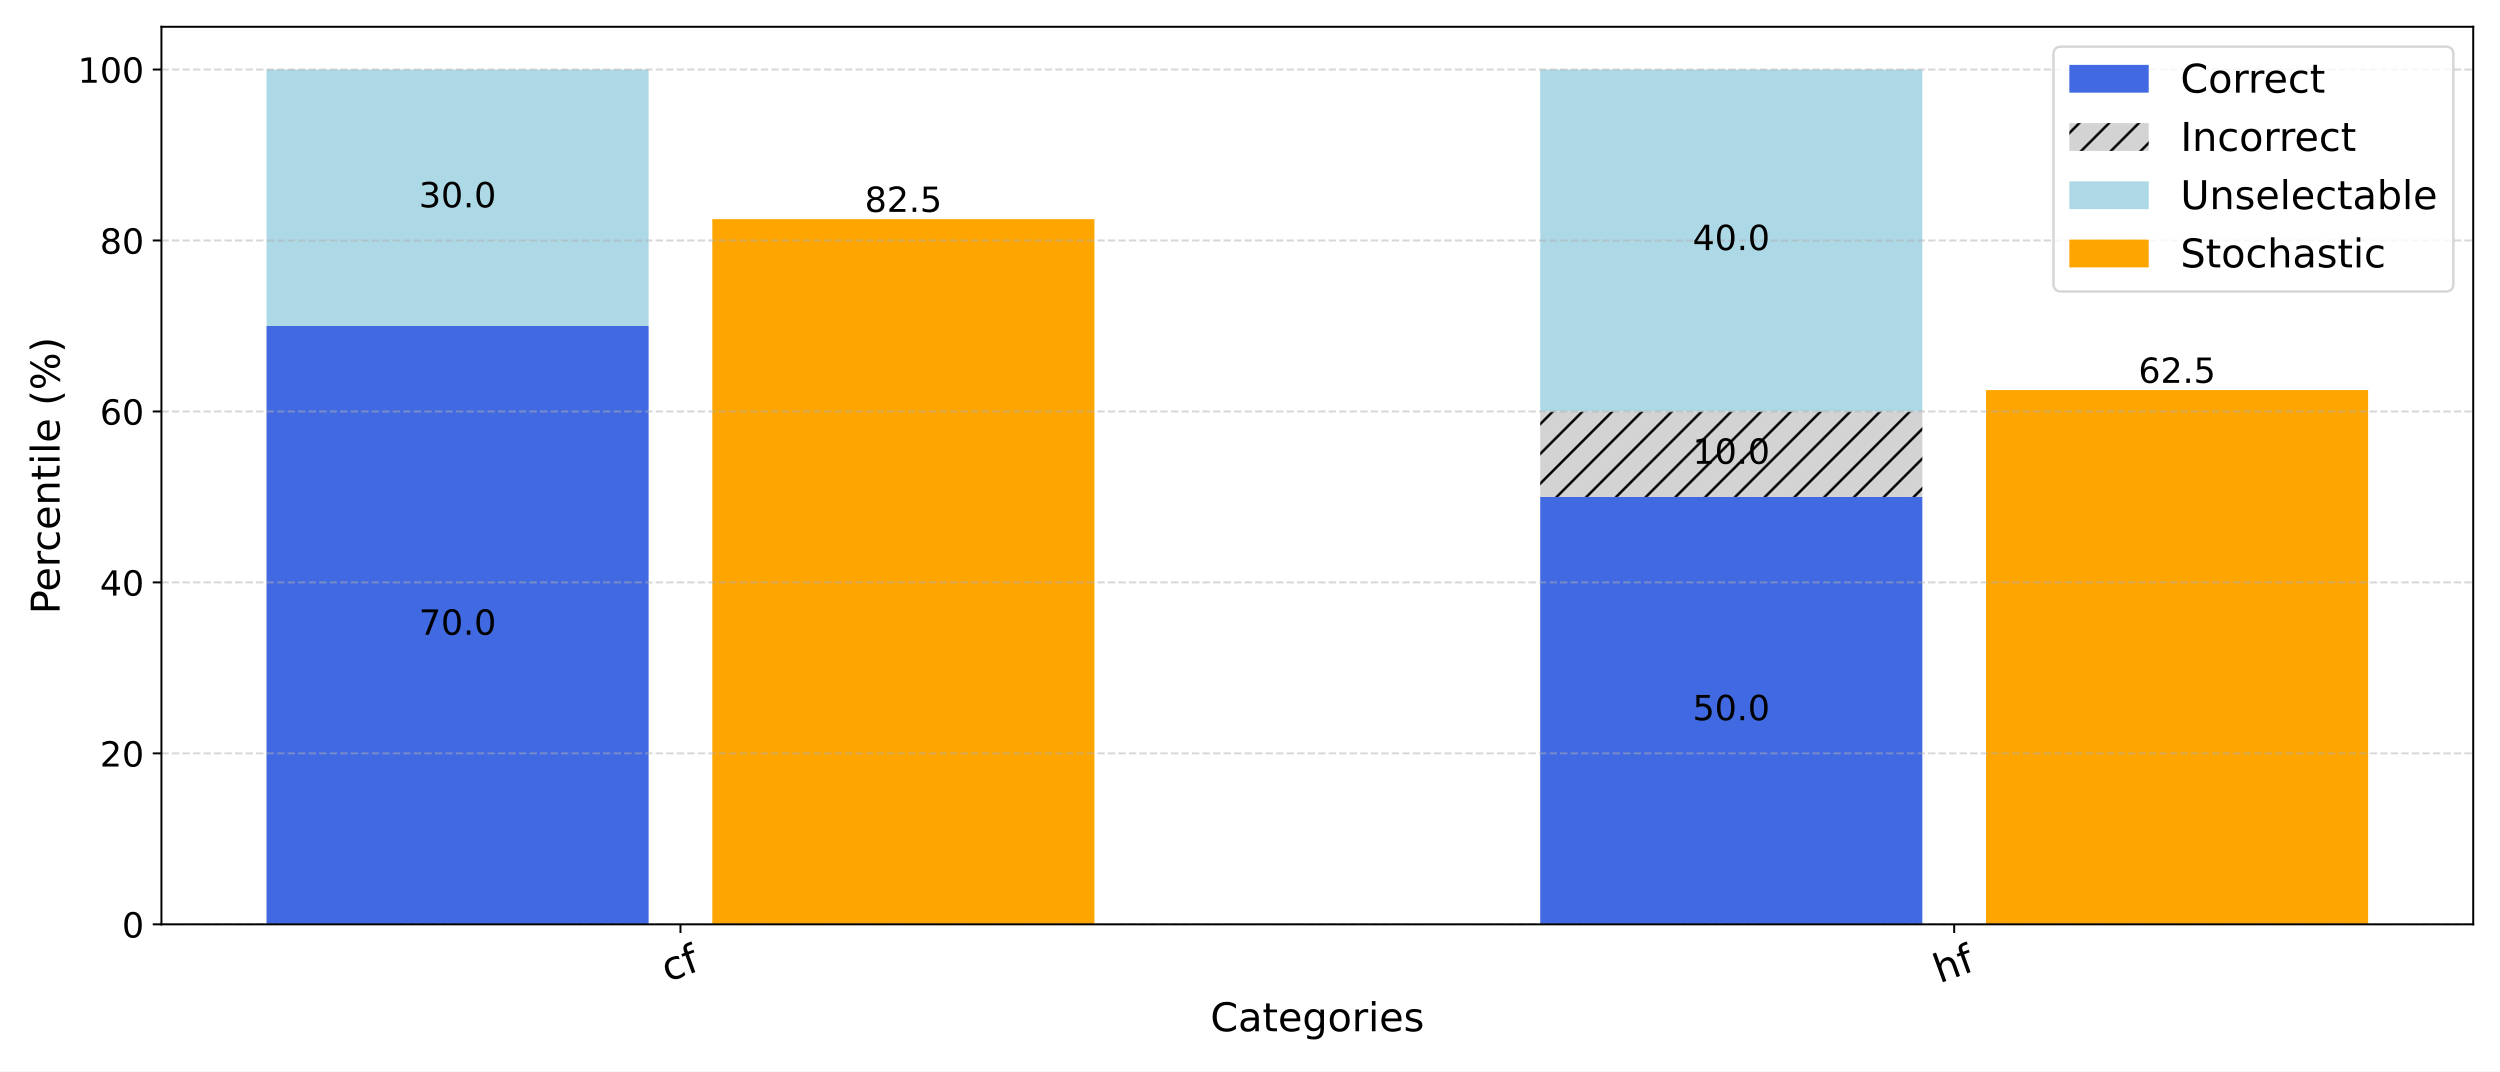
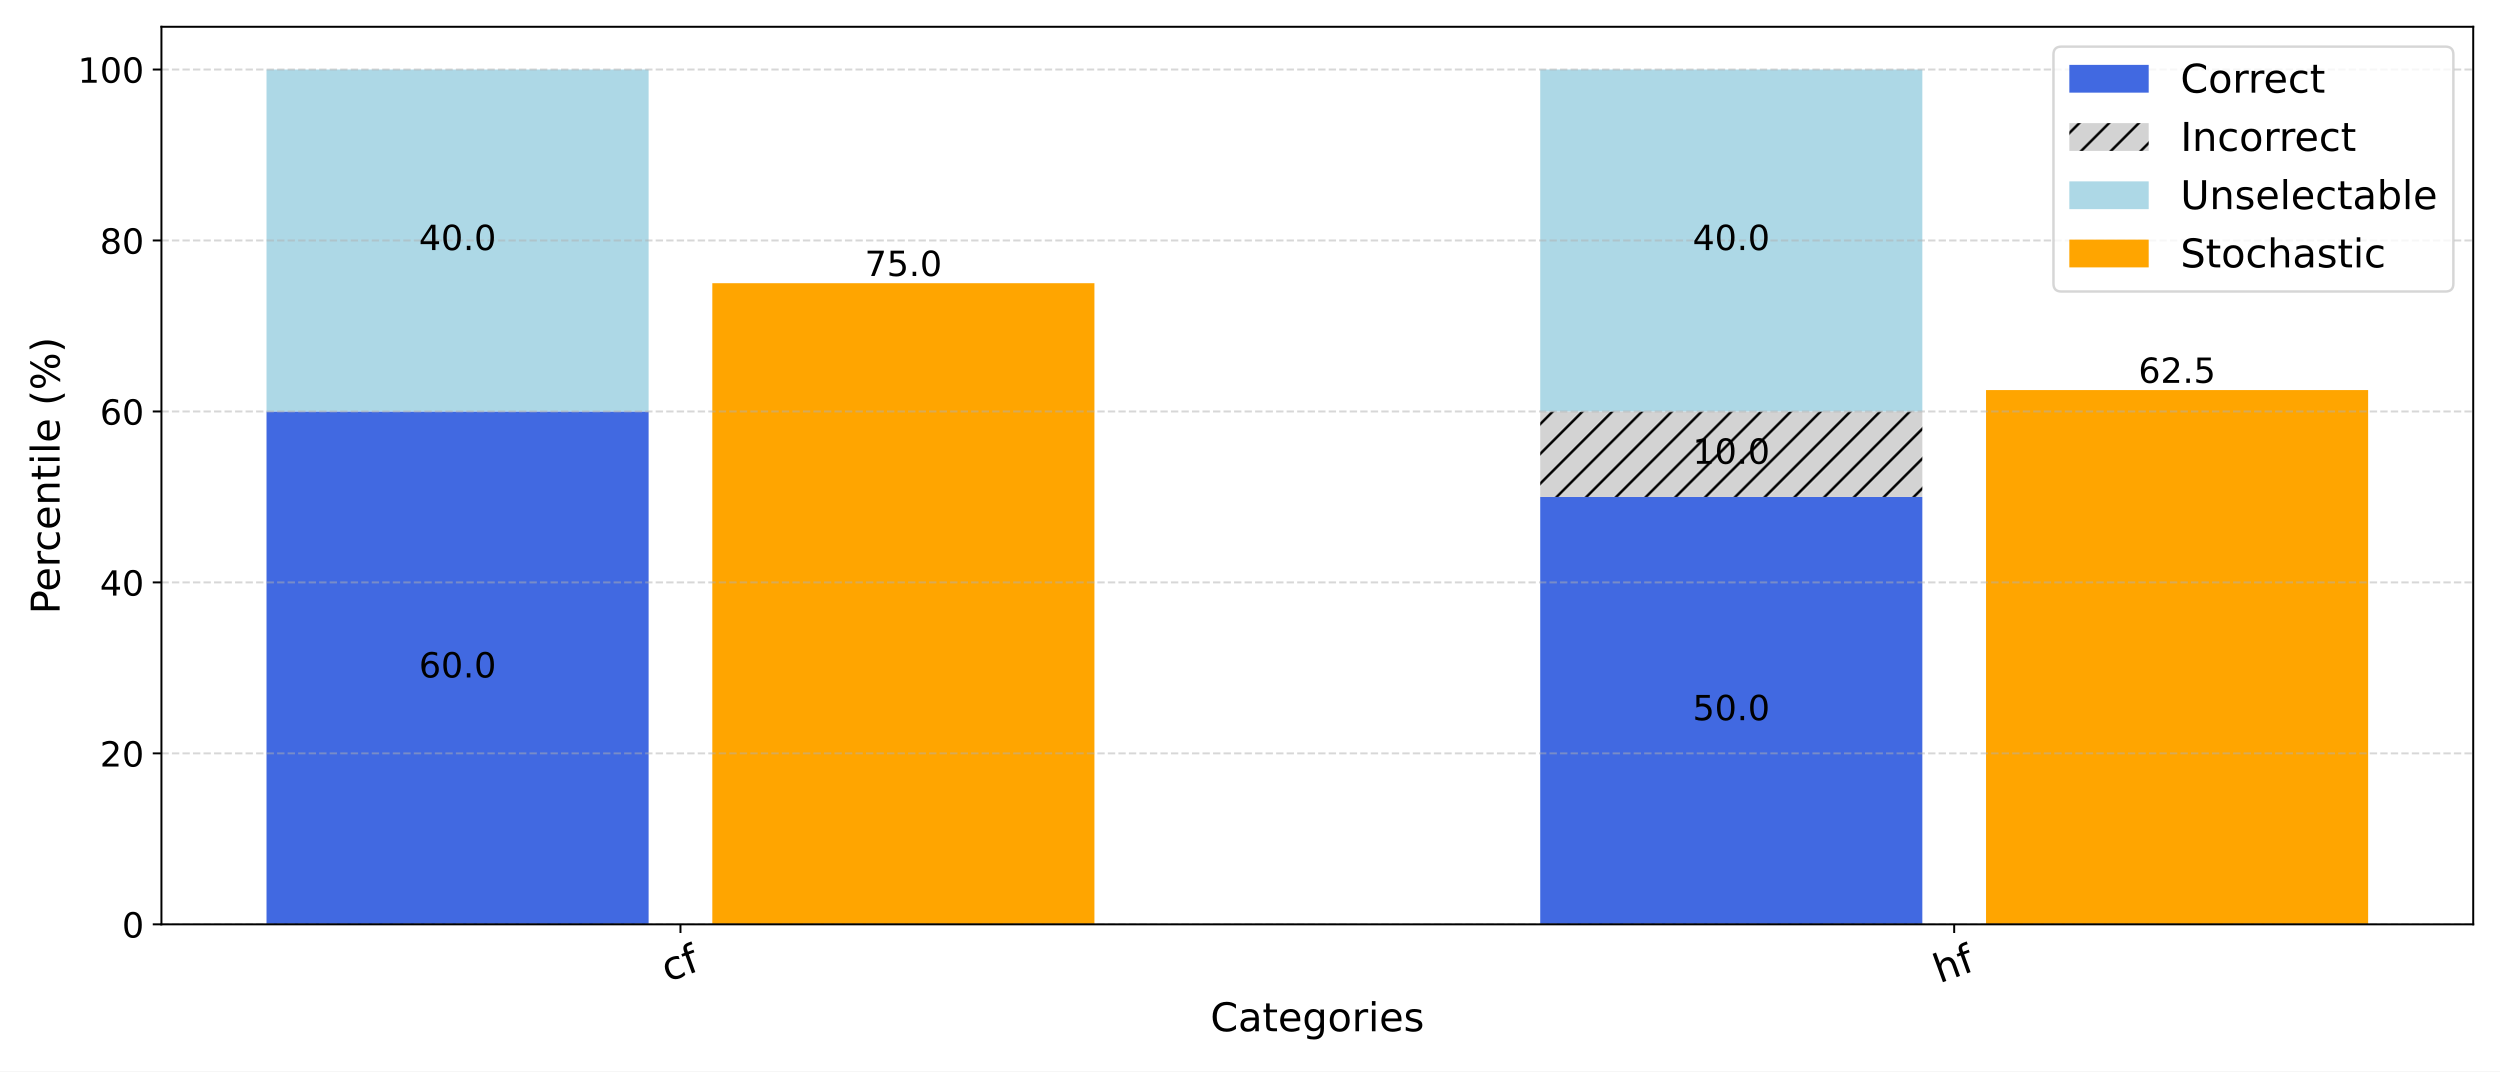
<svg xmlns="http://www.w3.org/2000/svg" xmlns:xlink="http://www.w3.org/1999/xlink" width="1008pt" height="432pt" viewBox="0 0 1008 432" version="1.1">
  <defs>
    <style type="text/css">*{stroke-linejoin: round; stroke-linecap: butt}</style>
  </defs>
  <g id="figure_1">
    <g id="patch_1">
      <path d="M 0 432  L 1008 432  L 1008 0  L 0 0  z " style="fill: #ffffff" />
    </g>
    <g id="axes_1">
      <g id="patch_2">
        <path d="M 65.09 372.692  L 997.2 372.692  L 997.2 10.8  L 65.09 10.8  z " style="fill: #ffffff" />
      </g>
      <g id="patch_3">
-         <path d="M 107.459 372.692  L 261.526 372.692  L 261.526 131.431  L 107.459 131.431  z " clip-path="url(#pebf90a6ed7)" style="fill: #4169e1" />
+         <path d="M 107.459 372.692  L 261.526 372.692  L 261.526 165.897  L 107.459 165.897  z " clip-path="url(#pc035e422dd)" style="fill: #4169e1" />
      </g>
      <g id="patch_4">
-         <path d="M 621.018 372.692  L 775.086 372.692  L 775.086 200.362  L 621.018 200.362  z " clip-path="url(#pebf90a6ed7)" style="fill: #4169e1" />
+         <path d="M 621.018 372.692  L 775.086 372.692  L 775.086 200.362  L 621.018 200.362  z " clip-path="url(#pc035e422dd)" style="fill: #4169e1" />
      </g>
      <g id="patch_5">
-         <path d="M 107.459 131.431  L 261.526 131.431  L 261.526 131.431  L 107.459 131.431  z " clip-path="url(#pebf90a6ed7)" style="fill: url(#h89bd35a75d)" />
+         <path d="M 107.459 165.897  L 261.526 165.897  L 261.526 165.897  L 107.459 165.897  z " clip-path="url(#pc035e422dd)" style="fill: url(#h4be73d974c)" />
      </g>
      <g id="patch_6">
-         <path d="M 621.018 200.362  L 775.086 200.362  L 775.086 165.897  L 621.018 165.897  z " clip-path="url(#pebf90a6ed7)" style="fill: url(#h89bd35a75d)" />
+         <path d="M 621.018 200.362  L 775.086 200.362  L 775.086 165.897  L 621.018 165.897  z " clip-path="url(#pc035e422dd)" style="fill: url(#h4be73d974c)" />
      </g>
      <g id="patch_7">
-         <path d="M 107.459 131.431  L 261.526 131.431  L 261.526 28.033  L 107.459 28.033  z " clip-path="url(#pebf90a6ed7)" style="fill: #add8e6" />
+         <path d="M 107.459 165.897  L 261.526 165.897  L 261.526 28.033  L 107.459 28.033  z " clip-path="url(#pc035e422dd)" style="fill: #add8e6" />
      </g>
      <g id="patch_8">
-         <path d="M 621.018 165.897  L 775.086 165.897  L 775.086 28.033  L 621.018 28.033  z " clip-path="url(#pebf90a6ed7)" style="fill: #add8e6" />
+         <path d="M 621.018 165.897  L 775.086 165.897  L 775.086 28.033  L 621.018 28.033  z " clip-path="url(#pc035e422dd)" style="fill: #add8e6" />
      </g>
      <g id="patch_9">
-         <path d="M 287.204 372.692  L 441.272 372.692  L 441.272 88.348  L 287.204 88.348  z " clip-path="url(#pebf90a6ed7)" style="fill: #ffa500" />
+         <path d="M 287.204 372.692  L 441.272 372.692  L 441.272 114.198  L 287.204 114.198  z " clip-path="url(#pc035e422dd)" style="fill: #ffa500" />
      </g>
      <g id="patch_10">
-         <path d="M 800.764 372.692  L 954.831 372.692  L 954.831 157.28  L 800.764 157.28  z " clip-path="url(#pebf90a6ed7)" style="fill: #ffa500" />
+         <path d="M 800.764 372.692  L 954.831 372.692  L 954.831 157.28  L 800.764 157.28  z " clip-path="url(#pc035e422dd)" style="fill: #ffa500" />
      </g>
      <g id="matplotlib.axis_1">
        <g id="xtick_1">
          <g id="line2d_1">
            <defs>
-               <path id="m40b9e7027b" d="M 0 0  L 0 3.5  " style="stroke: #000000; stroke-width: 0.8" />
+               <path id="m4f9c32465f" d="M 0 0  L 0 3.5  " style="stroke: #000000; stroke-width: 0.8" />
            </defs>
            <g>
-               <use xlink:href="#m40b9e7027b" x="274.365" y="372.692" style="stroke: #000000; stroke-width: 0.8" />
+               <use xlink:href="#m4f9c32465f" x="274.365" y="372.692" style="stroke: #000000; stroke-width: 0.8" />
            </g>
          </g>
          <g id="text_1">
            <text style="font-size: 16px; font-family: 'DejaVu Sans', 'Bitstream Vera Sans', 'Computer Modern Sans Serif', 'Lucida Grande', 'Verdana', 'Geneva', 'Lucid', 'Arial', 'Helvetica', 'Avant Garde', sans-serif" transform="translate(269.0955 396.0515) rotate(-20)">cf</text>
          </g>
        </g>
        <g id="xtick_2">
          <g id="line2d_2">
            <g>
-               <use xlink:href="#m40b9e7027b" x="787.925" y="372.692" style="stroke: #000000; stroke-width: 0.8" />
+               <use xlink:href="#m4f9c32465f" x="787.925" y="372.692" style="stroke: #000000; stroke-width: 0.8" />
            </g>
          </g>
          <g id="text_2">
            <text style="font-size: 16px; font-family: 'DejaVu Sans', 'Bitstream Vera Sans', 'Computer Modern Sans Serif', 'Lucida Grande', 'Verdana', 'Geneva', 'Lucid', 'Arial', 'Helvetica', 'Avant Garde', sans-serif" transform="translate(782.024 396.5107) rotate(-20)">hf</text>
          </g>
        </g>
        <g id="text_3">
          <text style="font-size: 16px; font-family: 'DejaVu Sans', 'Bitstream Vera Sans', 'Computer Modern Sans Serif', 'Lucida Grande', 'Verdana', 'Geneva', 'Lucid', 'Arial', 'Helvetica', 'Avant Garde', sans-serif; text-anchor: middle" x="531.145" y="415.795" transform="rotate(-0 531.145 415.795)">Categories</text>
        </g>
      </g>
      <g id="matplotlib.axis_2">
        <g id="ytick_1">
          <g id="line2d_3">
-             <path d="M 65.09 372.692  L 997.2 372.692  " clip-path="url(#pebf90a6ed7)" style="fill: none; stroke-dasharray: 2.96,1.28; stroke-dashoffset: 0; stroke: #b0b0b0; stroke-opacity: 0.5; stroke-width: 0.8" />
+             <path d="M 65.09 372.692  L 997.2 372.692  " clip-path="url(#pc035e422dd)" style="fill: none; stroke-dasharray: 2.96,1.28; stroke-dashoffset: 0; stroke: #b0b0b0; stroke-opacity: 0.5; stroke-width: 0.8" />
          </g>
          <g id="line2d_4">
            <defs>
-               <path id="m8b6ecb0ebb" d="M 0 0  L -3.5 0  " style="stroke: #000000; stroke-width: 0.8" />
+               <path id="m0a2d9abbfa" d="M 0 0  L -3.5 0  " style="stroke: #000000; stroke-width: 0.8" />
            </defs>
            <g>
-               <use xlink:href="#m8b6ecb0ebb" x="65.09" y="372.692" style="stroke: #000000; stroke-width: 0.8" />
+               <use xlink:href="#m0a2d9abbfa" x="65.09" y="372.692" style="stroke: #000000; stroke-width: 0.8" />
            </g>
          </g>
          <g id="text_4">
            <text style="font-size: 14px; font-family: 'DejaVu Sans', 'Bitstream Vera Sans', 'Computer Modern Sans Serif', 'Lucida Grande', 'Verdana', 'Geneva', 'Lucid', 'Arial', 'Helvetica', 'Avant Garde', sans-serif; text-anchor: end" x="58.09" y="378.011" transform="rotate(-0 58.09 378.0108)">0</text>
          </g>
        </g>
        <g id="ytick_2">
          <g id="line2d_5">
-             <path d="M 65.09 303.76  L 997.2 303.76  " clip-path="url(#pebf90a6ed7)" style="fill: none; stroke-dasharray: 2.96,1.28; stroke-dashoffset: 0; stroke: #b0b0b0; stroke-opacity: 0.5; stroke-width: 0.8" />
+             <path d="M 65.09 303.76  L 997.2 303.76  " clip-path="url(#pc035e422dd)" style="fill: none; stroke-dasharray: 2.96,1.28; stroke-dashoffset: 0; stroke: #b0b0b0; stroke-opacity: 0.5; stroke-width: 0.8" />
          </g>
          <g id="line2d_6">
            <g>
-               <use xlink:href="#m8b6ecb0ebb" x="65.09" y="303.76" style="stroke: #000000; stroke-width: 0.8" />
+               <use xlink:href="#m0a2d9abbfa" x="65.09" y="303.76" style="stroke: #000000; stroke-width: 0.8" />
            </g>
          </g>
          <g id="text_5">
            <text style="font-size: 14px; font-family: 'DejaVu Sans', 'Bitstream Vera Sans', 'Computer Modern Sans Serif', 'Lucida Grande', 'Verdana', 'Geneva', 'Lucid', 'Arial', 'Helvetica', 'Avant Garde', sans-serif; text-anchor: end" x="58.09" y="309.079" transform="rotate(-0 58.09 309.079)">20</text>
          </g>
        </g>
        <g id="ytick_3">
          <g id="line2d_7">
-             <path d="M 65.09 234.828  L 997.2 234.828  " clip-path="url(#pebf90a6ed7)" style="fill: none; stroke-dasharray: 2.96,1.28; stroke-dashoffset: 0; stroke: #b0b0b0; stroke-opacity: 0.5; stroke-width: 0.8" />
+             <path d="M 65.09 234.828  L 997.2 234.828  " clip-path="url(#pc035e422dd)" style="fill: none; stroke-dasharray: 2.96,1.28; stroke-dashoffset: 0; stroke: #b0b0b0; stroke-opacity: 0.5; stroke-width: 0.8" />
          </g>
          <g id="line2d_8">
            <g>
-               <use xlink:href="#m8b6ecb0ebb" x="65.09" y="234.828" style="stroke: #000000; stroke-width: 0.8" />
+               <use xlink:href="#m0a2d9abbfa" x="65.09" y="234.828" style="stroke: #000000; stroke-width: 0.8" />
            </g>
          </g>
          <g id="text_6">
            <text style="font-size: 14px; font-family: 'DejaVu Sans', 'Bitstream Vera Sans', 'Computer Modern Sans Serif', 'Lucida Grande', 'Verdana', 'Geneva', 'Lucid', 'Arial', 'Helvetica', 'Avant Garde', sans-serif; text-anchor: end" x="58.09" y="240.147" transform="rotate(-0 58.09 240.1472)">40</text>
          </g>
        </g>
        <g id="ytick_4">
          <g id="line2d_9">
-             <path d="M 65.09 165.897  L 997.2 165.897  " clip-path="url(#pebf90a6ed7)" style="fill: none; stroke-dasharray: 2.96,1.28; stroke-dashoffset: 0; stroke: #b0b0b0; stroke-opacity: 0.5; stroke-width: 0.8" />
+             <path d="M 65.09 165.897  L 997.2 165.897  " clip-path="url(#pc035e422dd)" style="fill: none; stroke-dasharray: 2.96,1.28; stroke-dashoffset: 0; stroke: #b0b0b0; stroke-opacity: 0.5; stroke-width: 0.8" />
          </g>
          <g id="line2d_10">
            <g>
-               <use xlink:href="#m8b6ecb0ebb" x="65.09" y="165.897" style="stroke: #000000; stroke-width: 0.8" />
+               <use xlink:href="#m0a2d9abbfa" x="65.09" y="165.897" style="stroke: #000000; stroke-width: 0.8" />
            </g>
          </g>
          <g id="text_7">
            <text style="font-size: 14px; font-family: 'DejaVu Sans', 'Bitstream Vera Sans', 'Computer Modern Sans Serif', 'Lucida Grande', 'Verdana', 'Geneva', 'Lucid', 'Arial', 'Helvetica', 'Avant Garde', sans-serif; text-anchor: end" x="58.09" y="171.215" transform="rotate(-0 58.09 171.2154)">60</text>
          </g>
        </g>
        <g id="ytick_5">
          <g id="line2d_11">
-             <path d="M 65.09 96.965  L 997.2 96.965  " clip-path="url(#pebf90a6ed7)" style="fill: none; stroke-dasharray: 2.96,1.28; stroke-dashoffset: 0; stroke: #b0b0b0; stroke-opacity: 0.5; stroke-width: 0.8" />
+             <path d="M 65.09 96.965  L 997.2 96.965  " clip-path="url(#pc035e422dd)" style="fill: none; stroke-dasharray: 2.96,1.28; stroke-dashoffset: 0; stroke: #b0b0b0; stroke-opacity: 0.5; stroke-width: 0.8" />
          </g>
          <g id="line2d_12">
            <g>
-               <use xlink:href="#m8b6ecb0ebb" x="65.09" y="96.965" style="stroke: #000000; stroke-width: 0.8" />
+               <use xlink:href="#m0a2d9abbfa" x="65.09" y="96.965" style="stroke: #000000; stroke-width: 0.8" />
            </g>
          </g>
          <g id="text_8">
            <text style="font-size: 14px; font-family: 'DejaVu Sans', 'Bitstream Vera Sans', 'Computer Modern Sans Serif', 'Lucida Grande', 'Verdana', 'Geneva', 'Lucid', 'Arial', 'Helvetica', 'Avant Garde', sans-serif; text-anchor: end" x="58.09" y="102.284" transform="rotate(-0 58.09 102.2836)">80</text>
          </g>
        </g>
        <g id="ytick_6">
          <g id="line2d_13">
-             <path d="M 65.09 28.033  L 997.2 28.033  " clip-path="url(#pebf90a6ed7)" style="fill: none; stroke-dasharray: 2.96,1.28; stroke-dashoffset: 0; stroke: #b0b0b0; stroke-opacity: 0.5; stroke-width: 0.8" />
+             <path d="M 65.09 28.033  L 997.2 28.033  " clip-path="url(#pc035e422dd)" style="fill: none; stroke-dasharray: 2.96,1.28; stroke-dashoffset: 0; stroke: #b0b0b0; stroke-opacity: 0.5; stroke-width: 0.8" />
          </g>
          <g id="line2d_14">
            <g>
-               <use xlink:href="#m8b6ecb0ebb" x="65.09" y="28.033" style="stroke: #000000; stroke-width: 0.8" />
+               <use xlink:href="#m0a2d9abbfa" x="65.09" y="28.033" style="stroke: #000000; stroke-width: 0.8" />
            </g>
          </g>
          <g id="text_9">
            <text style="font-size: 14px; font-family: 'DejaVu Sans', 'Bitstream Vera Sans', 'Computer Modern Sans Serif', 'Lucida Grande', 'Verdana', 'Geneva', 'Lucid', 'Arial', 'Helvetica', 'Avant Garde', sans-serif; text-anchor: end" x="58.09" y="33.352" transform="rotate(-0 58.09 33.35185)">100</text>
          </g>
        </g>
        <g id="text_10">
          <text style="font-size: 16px; font-family: 'DejaVu Sans', 'Bitstream Vera Sans', 'Computer Modern Sans Serif', 'Lucida Grande', 'Verdana', 'Geneva', 'Lucid', 'Arial', 'Helvetica', 'Avant Garde', sans-serif; text-anchor: middle" x="24.04" y="191.746" transform="rotate(-90 24.04 191.7459)">Percentile (%)</text>
        </g>
      </g>
      <g id="patch_11">
        <path d="M 65.09 372.692  L 65.09 10.8  " style="fill: none; stroke: #000000; stroke-width: 0.8; stroke-linejoin: miter; stroke-linecap: square" />
      </g>
      <g id="patch_12">
        <path d="M 997.2 372.692  L 997.2 10.8  " style="fill: none; stroke: #000000; stroke-width: 0.8; stroke-linejoin: miter; stroke-linecap: square" />
      </g>
      <g id="patch_13">
        <path d="M 65.09 372.692  L 997.2 372.692  " style="fill: none; stroke: #000000; stroke-width: 0.8; stroke-linejoin: miter; stroke-linecap: square" />
      </g>
      <g id="patch_14">
        <path d="M 65.09 10.8  L 997.2 10.8  " style="fill: none; stroke: #000000; stroke-width: 0.8; stroke-linejoin: miter; stroke-linecap: square" />
      </g>
      <g id="text_11">
-         <text style="font-size: 14px; font-family: 'DejaVu Sans', 'Bitstream Vera Sans', 'Computer Modern Sans Serif', 'Lucida Grande', 'Verdana', 'Geneva', 'Lucid', 'Arial', 'Helvetica', 'Avant Garde', sans-serif; text-anchor: middle" x="184.493" y="255.924" transform="rotate(-0 184.4925 255.9244)">70.0</text>
+         <text style="font-size: 14px; font-family: 'DejaVu Sans', 'Bitstream Vera Sans', 'Computer Modern Sans Serif', 'Lucida Grande', 'Verdana', 'Geneva', 'Lucid', 'Arial', 'Helvetica', 'Avant Garde', sans-serif; text-anchor: middle" x="184.493" y="273.157" transform="rotate(-0 184.4925 273.1573)">60.0</text>
      </g>
      <g id="text_12">
        <text style="font-size: 14px; font-family: 'DejaVu Sans', 'Bitstream Vera Sans', 'Computer Modern Sans Serif', 'Lucida Grande', 'Verdana', 'Geneva', 'Lucid', 'Arial', 'Helvetica', 'Avant Garde', sans-serif; text-anchor: middle" x="698.052" y="290.39" transform="rotate(-0 698.0517 290.3903)">50.0</text>
      </g>
      <g id="text_13">
        <text style="font-size: 14px; font-family: 'DejaVu Sans', 'Bitstream Vera Sans', 'Computer Modern Sans Serif', 'Lucida Grande', 'Verdana', 'Geneva', 'Lucid', 'Arial', 'Helvetica', 'Avant Garde', sans-serif; text-anchor: middle" x="698.052" y="186.993" transform="rotate(-0 698.0517 186.9926)">10.0</text>
      </g>
      <g id="text_14">
-         <text style="font-size: 14px; font-family: 'DejaVu Sans', 'Bitstream Vera Sans', 'Computer Modern Sans Serif', 'Lucida Grande', 'Verdana', 'Geneva', 'Lucid', 'Arial', 'Helvetica', 'Avant Garde', sans-serif; text-anchor: middle" x="184.493" y="83.595" transform="rotate(-0 184.4925 83.59491)">30.0</text>
+         <text style="font-size: 14px; font-family: 'DejaVu Sans', 'Bitstream Vera Sans', 'Computer Modern Sans Serif', 'Lucida Grande', 'Verdana', 'Geneva', 'Lucid', 'Arial', 'Helvetica', 'Avant Garde', sans-serif; text-anchor: middle" x="184.493" y="100.828" transform="rotate(-0 184.4925 100.8279)">40.0</text>
      </g>
      <g id="text_15">
        <text style="font-size: 14px; font-family: 'DejaVu Sans', 'Bitstream Vera Sans', 'Computer Modern Sans Serif', 'Lucida Grande', 'Verdana', 'Geneva', 'Lucid', 'Arial', 'Helvetica', 'Avant Garde', sans-serif; text-anchor: middle" x="698.052" y="100.828" transform="rotate(-0 698.0517 100.8279)">40.0</text>
      </g>
      <g id="text_16">
-         <text style="font-size: 14px; font-family: 'DejaVu Sans', 'Bitstream Vera Sans', 'Computer Modern Sans Serif', 'Lucida Grande', 'Verdana', 'Geneva', 'Lucid', 'Arial', 'Helvetica', 'Avant Garde', sans-serif; text-anchor: middle" x="364.238" y="85.437" transform="rotate(-0 364.2383 85.4367)">82.5</text>
+         <text style="font-size: 14px; font-family: 'DejaVu Sans', 'Bitstream Vera Sans', 'Computer Modern Sans Serif', 'Lucida Grande', 'Verdana', 'Geneva', 'Lucid', 'Arial', 'Helvetica', 'Avant Garde', sans-serif; text-anchor: middle" x="364.238" y="111.286" transform="rotate(-0 364.2383 111.2861)">75.0</text>
      </g>
      <g id="text_17">
        <text style="font-size: 14px; font-family: 'DejaVu Sans', 'Bitstream Vera Sans', 'Computer Modern Sans Serif', 'Lucida Grande', 'Verdana', 'Geneva', 'Lucid', 'Arial', 'Helvetica', 'Avant Garde', sans-serif; text-anchor: middle" x="877.797" y="154.368" transform="rotate(-0 877.7975 154.3685)">62.5</text>
      </g>
      <g id="legend_1">
        <g id="patch_15">
          <path d="M 831.158 117.54  L 986 117.54  Q 989.2 117.54 989.2 114.34  L 989.2 22  Q 989.2 18.8 986 18.8  L 831.158 18.8  Q 827.957 18.8 827.957 22  L 827.957 114.34  Q 827.957 117.54 831.158 117.54  z " style="fill: #ffffff; opacity: 0.8; stroke: #cccccc; stroke-linejoin: miter" />
        </g>
        <g id="patch_16">
          <path d="M 834.357 37.358  L 866.357 37.358  L 866.357 26.157  L 834.357 26.157  z " style="fill: #4169e1" />
        </g>
        <g id="text_18">
          <text style="font-size: 16px; font-family: 'DejaVu Sans', 'Bitstream Vera Sans', 'Computer Modern Sans Serif', 'Lucida Grande', 'Verdana', 'Geneva', 'Lucid', 'Arial', 'Helvetica', 'Avant Garde', sans-serif; text-anchor: start" x="879.158" y="37.358" transform="rotate(-0 879.1575 37.3575)">Correct</text>
        </g>
        <g id="patch_17">
-           <path d="M 834.357 60.843  L 866.357 60.843  L 866.357 49.642  L 834.357 49.642  z " style="fill: url(#h89bd35a75d)" />
+           <path d="M 834.357 60.843  L 866.357 60.843  L 866.357 49.642  L 834.357 49.642  z " style="fill: url(#h4be73d974c)" />
        </g>
        <g id="text_19">
          <text style="font-size: 16px; font-family: 'DejaVu Sans', 'Bitstream Vera Sans', 'Computer Modern Sans Serif', 'Lucida Grande', 'Verdana', 'Geneva', 'Lucid', 'Arial', 'Helvetica', 'Avant Garde', sans-serif; text-anchor: start" x="879.158" y="60.843" transform="rotate(-0 879.1575 60.8425)">Incorrect</text>
        </g>
        <g id="patch_18">
          <path d="M 834.357 84.328  L 866.357 84.328  L 866.357 73.127  L 834.357 73.127  z " style="fill: #add8e6" />
        </g>
        <g id="text_20">
          <text style="font-size: 16px; font-family: 'DejaVu Sans', 'Bitstream Vera Sans', 'Computer Modern Sans Serif', 'Lucida Grande', 'Verdana', 'Geneva', 'Lucid', 'Arial', 'Helvetica', 'Avant Garde', sans-serif; text-anchor: start" x="879.158" y="84.328" transform="rotate(-0 879.1575 84.3275)">Unselectable</text>
        </g>
        <g id="patch_19">
          <path d="M 834.357 107.812  L 866.357 107.812  L 866.357 96.612  L 834.357 96.612  z " style="fill: #ffa500" />
        </g>
        <g id="text_21">
          <text style="font-size: 16px; font-family: 'DejaVu Sans', 'Bitstream Vera Sans', 'Computer Modern Sans Serif', 'Lucida Grande', 'Verdana', 'Geneva', 'Lucid', 'Arial', 'Helvetica', 'Avant Garde', sans-serif; text-anchor: start" x="879.158" y="107.812" transform="rotate(-0 879.1575 107.8125)">Stochastic</text>
        </g>
      </g>
    </g>
  </g>
  <defs>
-     <clipPath id="pebf90a6ed7">
+     <clipPath id="pc035e422dd">
      <rect x="65.09" y="10.8" width="932.11" height="361.892" />
    </clipPath>
  </defs>
  <defs>
-     <pattern id="h89bd35a75d" patternUnits="userSpaceOnUse" x="0" y="0" width="72" height="72">
+     <pattern id="h4be73d974c" patternUnits="userSpaceOnUse" x="0" y="0" width="72" height="72">
      <rect x="0" y="0" width="73" height="73" fill="#d3d3d3" />
      <path d="M -36 36  L 36 -36  M -30 42  L 42 -30  M -24 48  L 48 -24  M -18 54  L 54 -18  M -12 60  L 60 -12  M -6 66  L 66 -6  M 0 72  L 72 0  M 6 78  L 78 6  M 12 84  L 84 12  M 18 90  L 90 18  M 24 96  L 96 24  M 30 102  L 102 30  M 36 108  L 108 36  " style="fill: #000000; stroke: #000000; stroke-width: 1.0; stroke-linecap: butt; stroke-linejoin: miter" />
    </pattern>
  </defs>
</svg>
